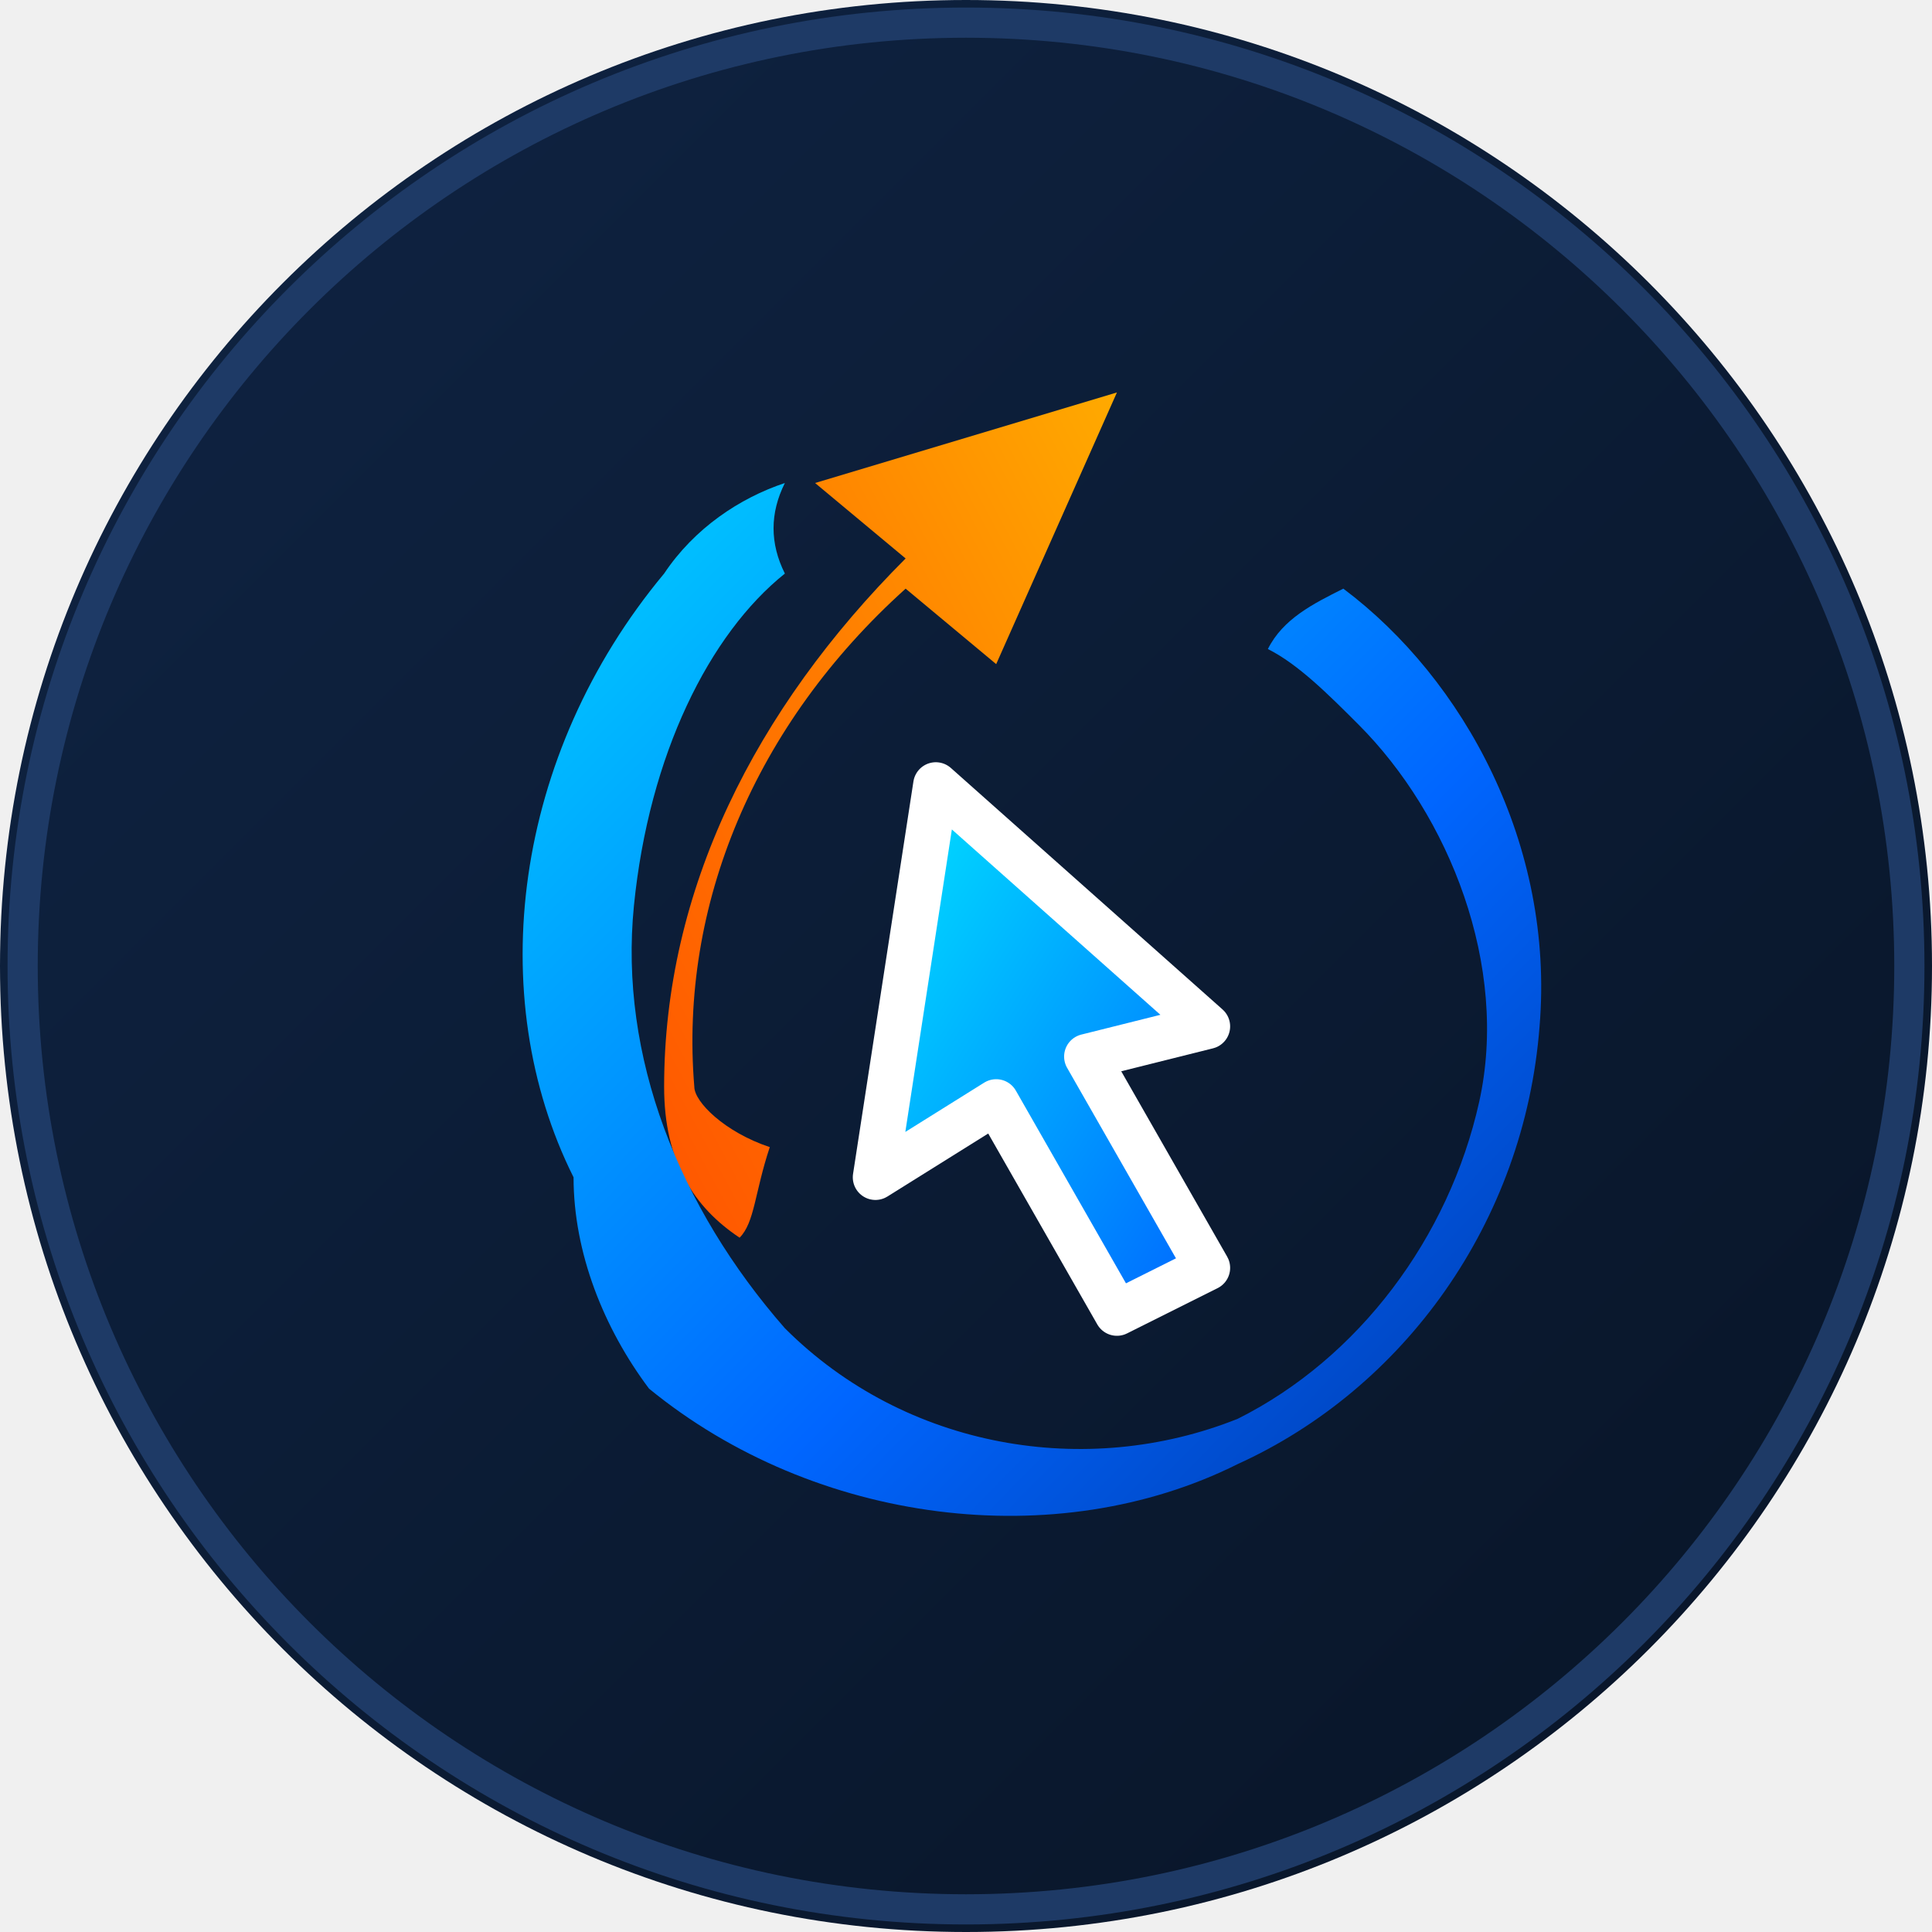
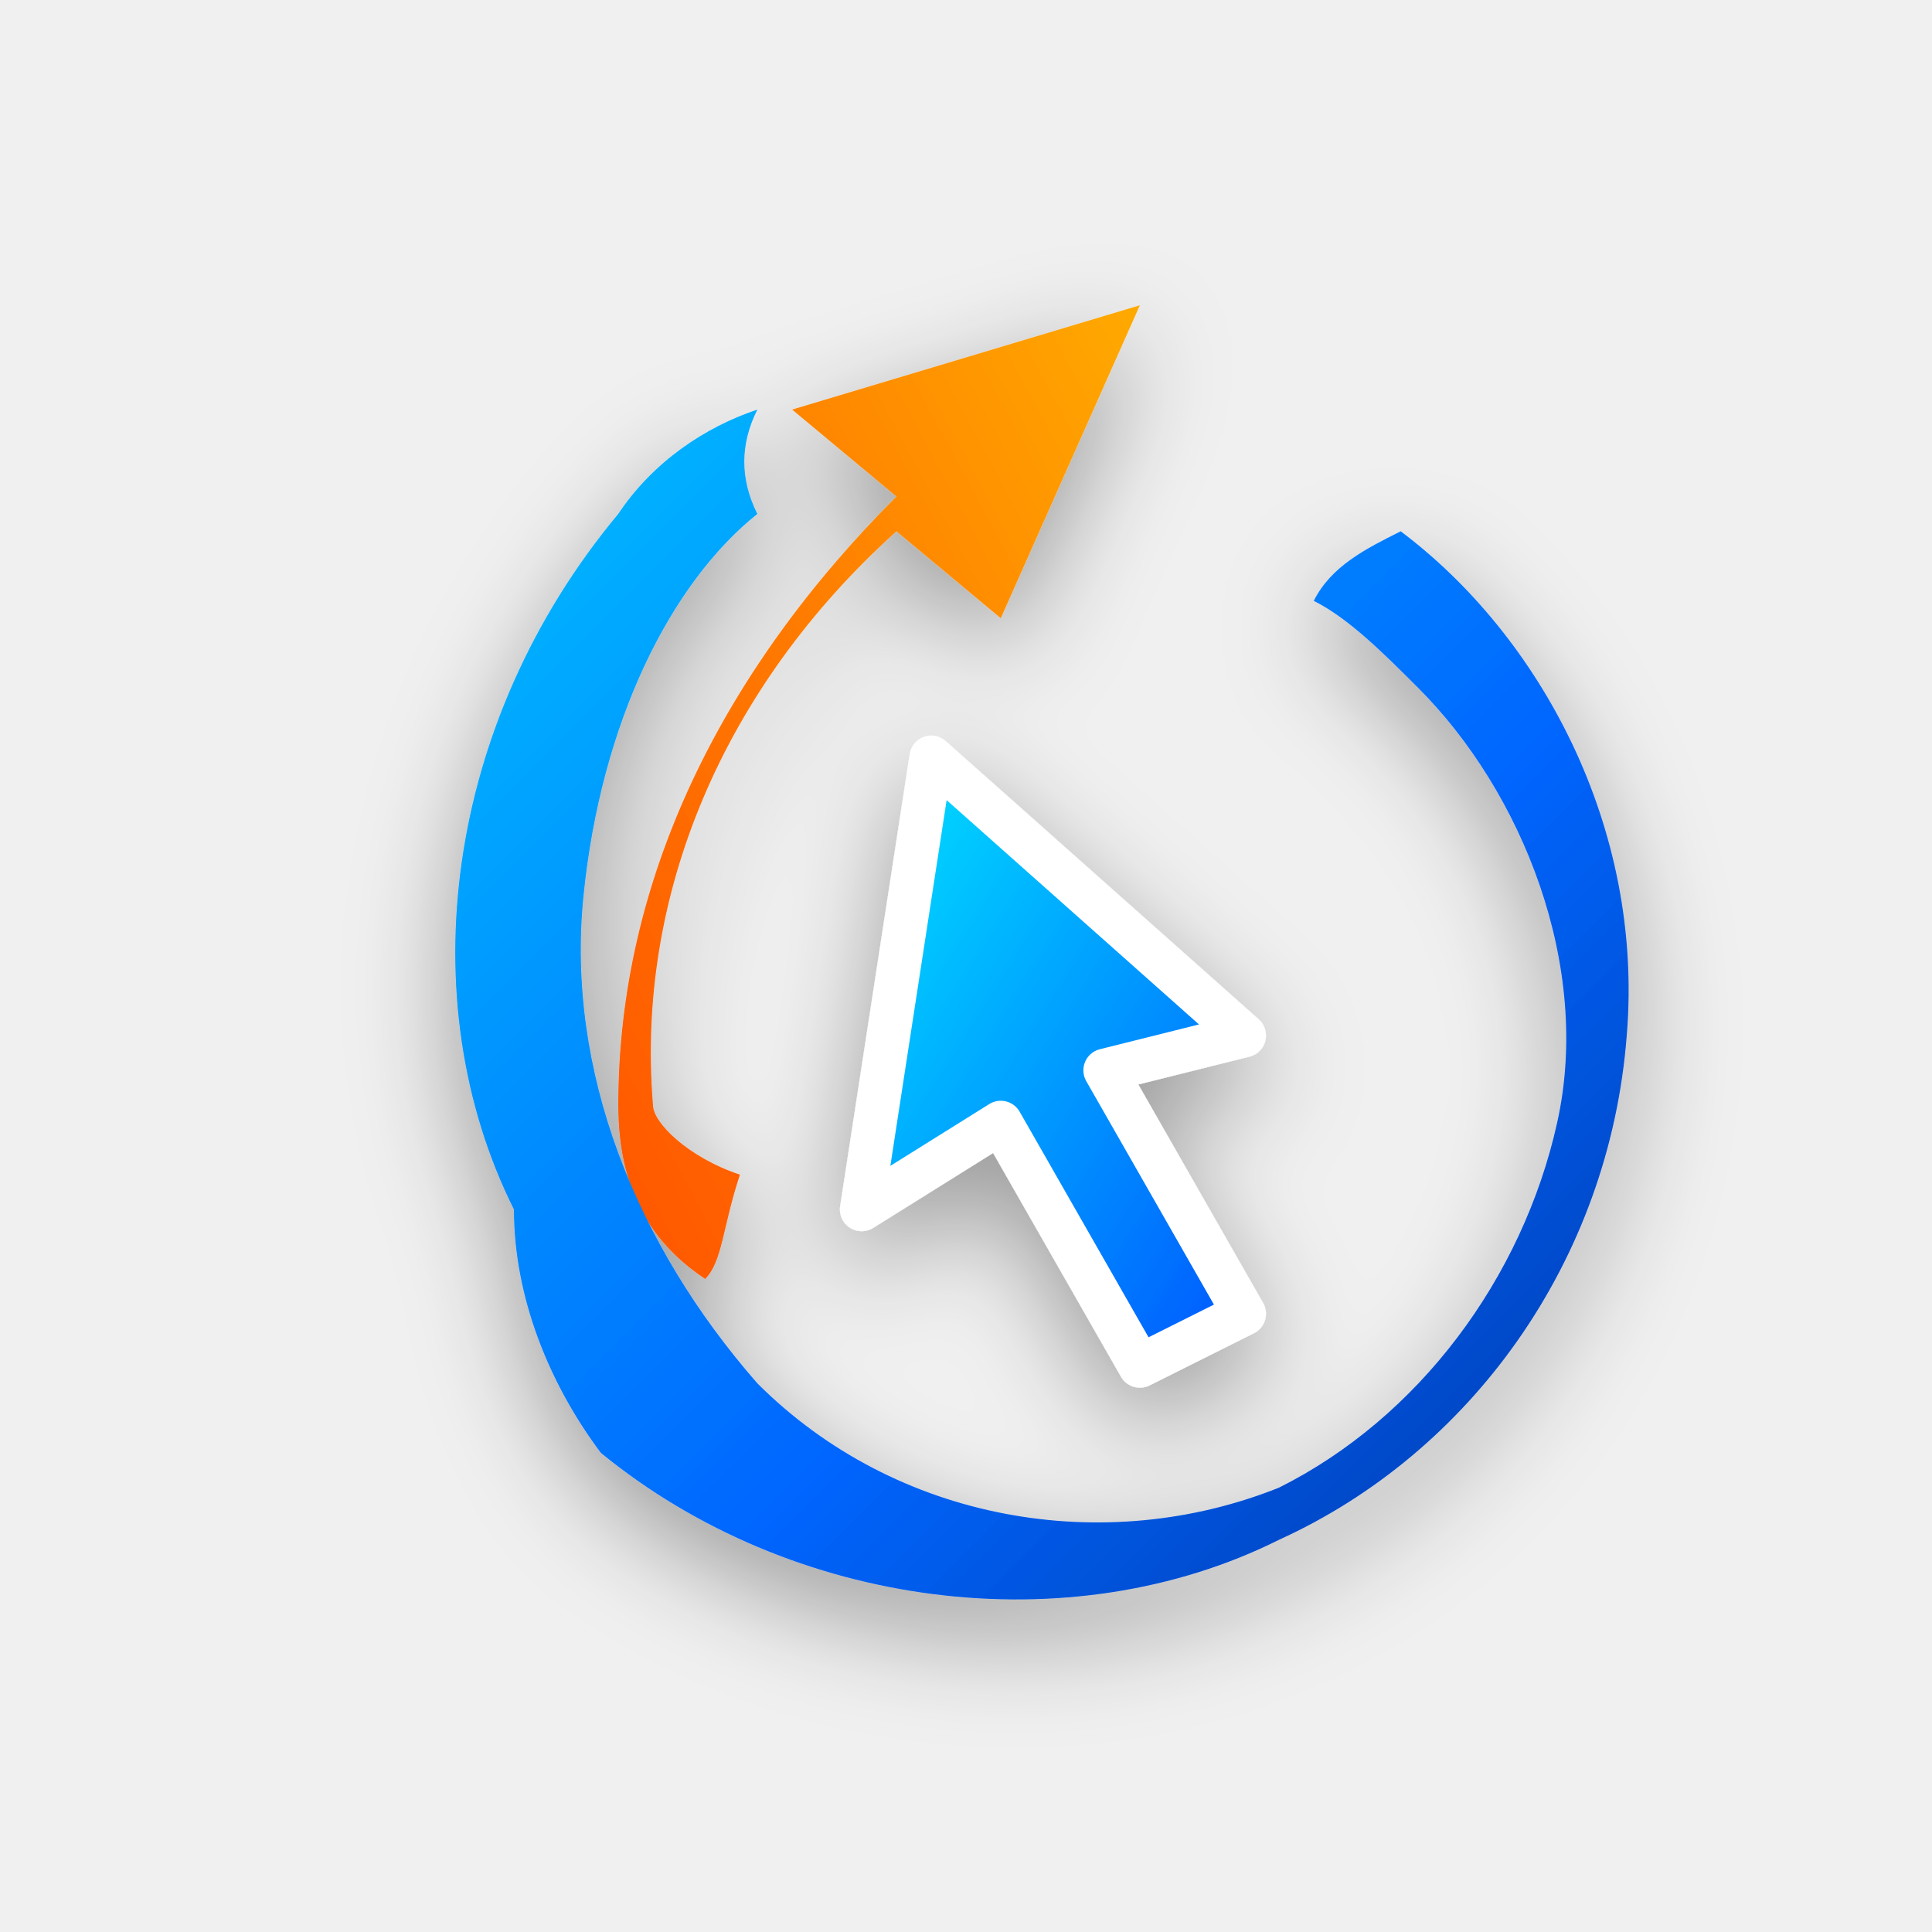
- <svg xmlns="http://www.w3.org/2000/svg" width="512" height="512" viewBox="0 0 512 512" fill="none">
+ <svg xmlns="http://www.w3.org/2000/svg" width="512" height="512" viewBox="0 0 100 100" fill="none">
  <defs>
-     <linearGradient id="bgGrad" x1="0%" y1="0%" x2="100%" y2="100%">
-       <stop offset="0%" stop-color="#0F2444" />
-       <stop offset="100%" stop-color="#081426" />
-     </linearGradient>
    <linearGradient id="gBlue" x1="0%" y1="0%" x2="100%" y2="100%">
-       <stop offset="0%" stop-color="#00D2FF" />
+       <stop offset="0%" stop-color="#00C0FF" />
      <stop offset="60%" stop-color="#0066FF" />
      <stop offset="100%" stop-color="#0038A8" />
    </linearGradient>
    <linearGradient id="gOrange" x1="0%" y1="100%" x2="100%" y2="0%">
      <stop offset="0%" stop-color="#FF5500" />
      <stop offset="50%" stop-color="#FF7A00" />
      <stop offset="100%" stop-color="#FFAA00" />
    </linearGradient>
    <linearGradient id="gCursor" x1="0%" y1="0%" x2="100%" y2="100%">
      <stop offset="0%" stop-color="#00E5FF" />
-       <stop offset="100%" stop-color="#0066FF" />
+       <stop offset="100%" stop-color="#0055FF" />
    </linearGradient>
+     <filter id="fShadow" x="-20%" y="-20%" width="140%" height="140%">
+       <feDropShadow dx="0" dy="2" stdDeviation="3" flood-color="#000000" flood-opacity="0.35" />
+     </filter>
  </defs>
-   <rect width="512" height="512" rx="256" fill="url(#bgGrad)" />
-   <circle cx="256" cy="256" r="250" stroke="#1E3A66" stroke-width="8" />
-   <g transform="translate(56, 56) scale(4.0)">
+   <g transform="translate(5, 5) scale(0.9)" filter="url(#fShadow)">
    <path d="M32 58C31 46 36 34 46 25L52 30L60 12L40 18L46 23C36 33 30 45 30 58C30 63 32 66 35 68C36 67 36 65 37 62C34 61 32 59 32 58Z" fill="url(#gOrange)" />
    <path d="M24 64C18 52 20 36 30 24C32 21 35 19 38 18C37 20 37 22 38 24C33 28 29 36 28 46C27 56 31 66 38 74C46 82 58 84 68 80C76 76 82 68 84 59C86 50 82 40 76 34C74 32 72 30 70 29C71 27 73 26 75 25C83 31 89 42 88 54C87 67 79 78 68 83C56 89 40 87 29 78C26 74 24 69 24 64Z" fill="url(#gBlue)" />
-     <path d="M48 38L66 54L58 56L66 70L60 73L52 59L44 64L48 38Z" fill="url(#gCursor)" stroke="#FFFFFF" stroke-width="3" stroke-linejoin="round" />
+     <path d="M48 38L66 54L58 56L66 70L60 73L52 59L44 64L48 38Z" fill="url(#gCursor)" stroke="#FFFFFF" stroke-width="2.5" stroke-linejoin="round" />
  </g>
</svg>
